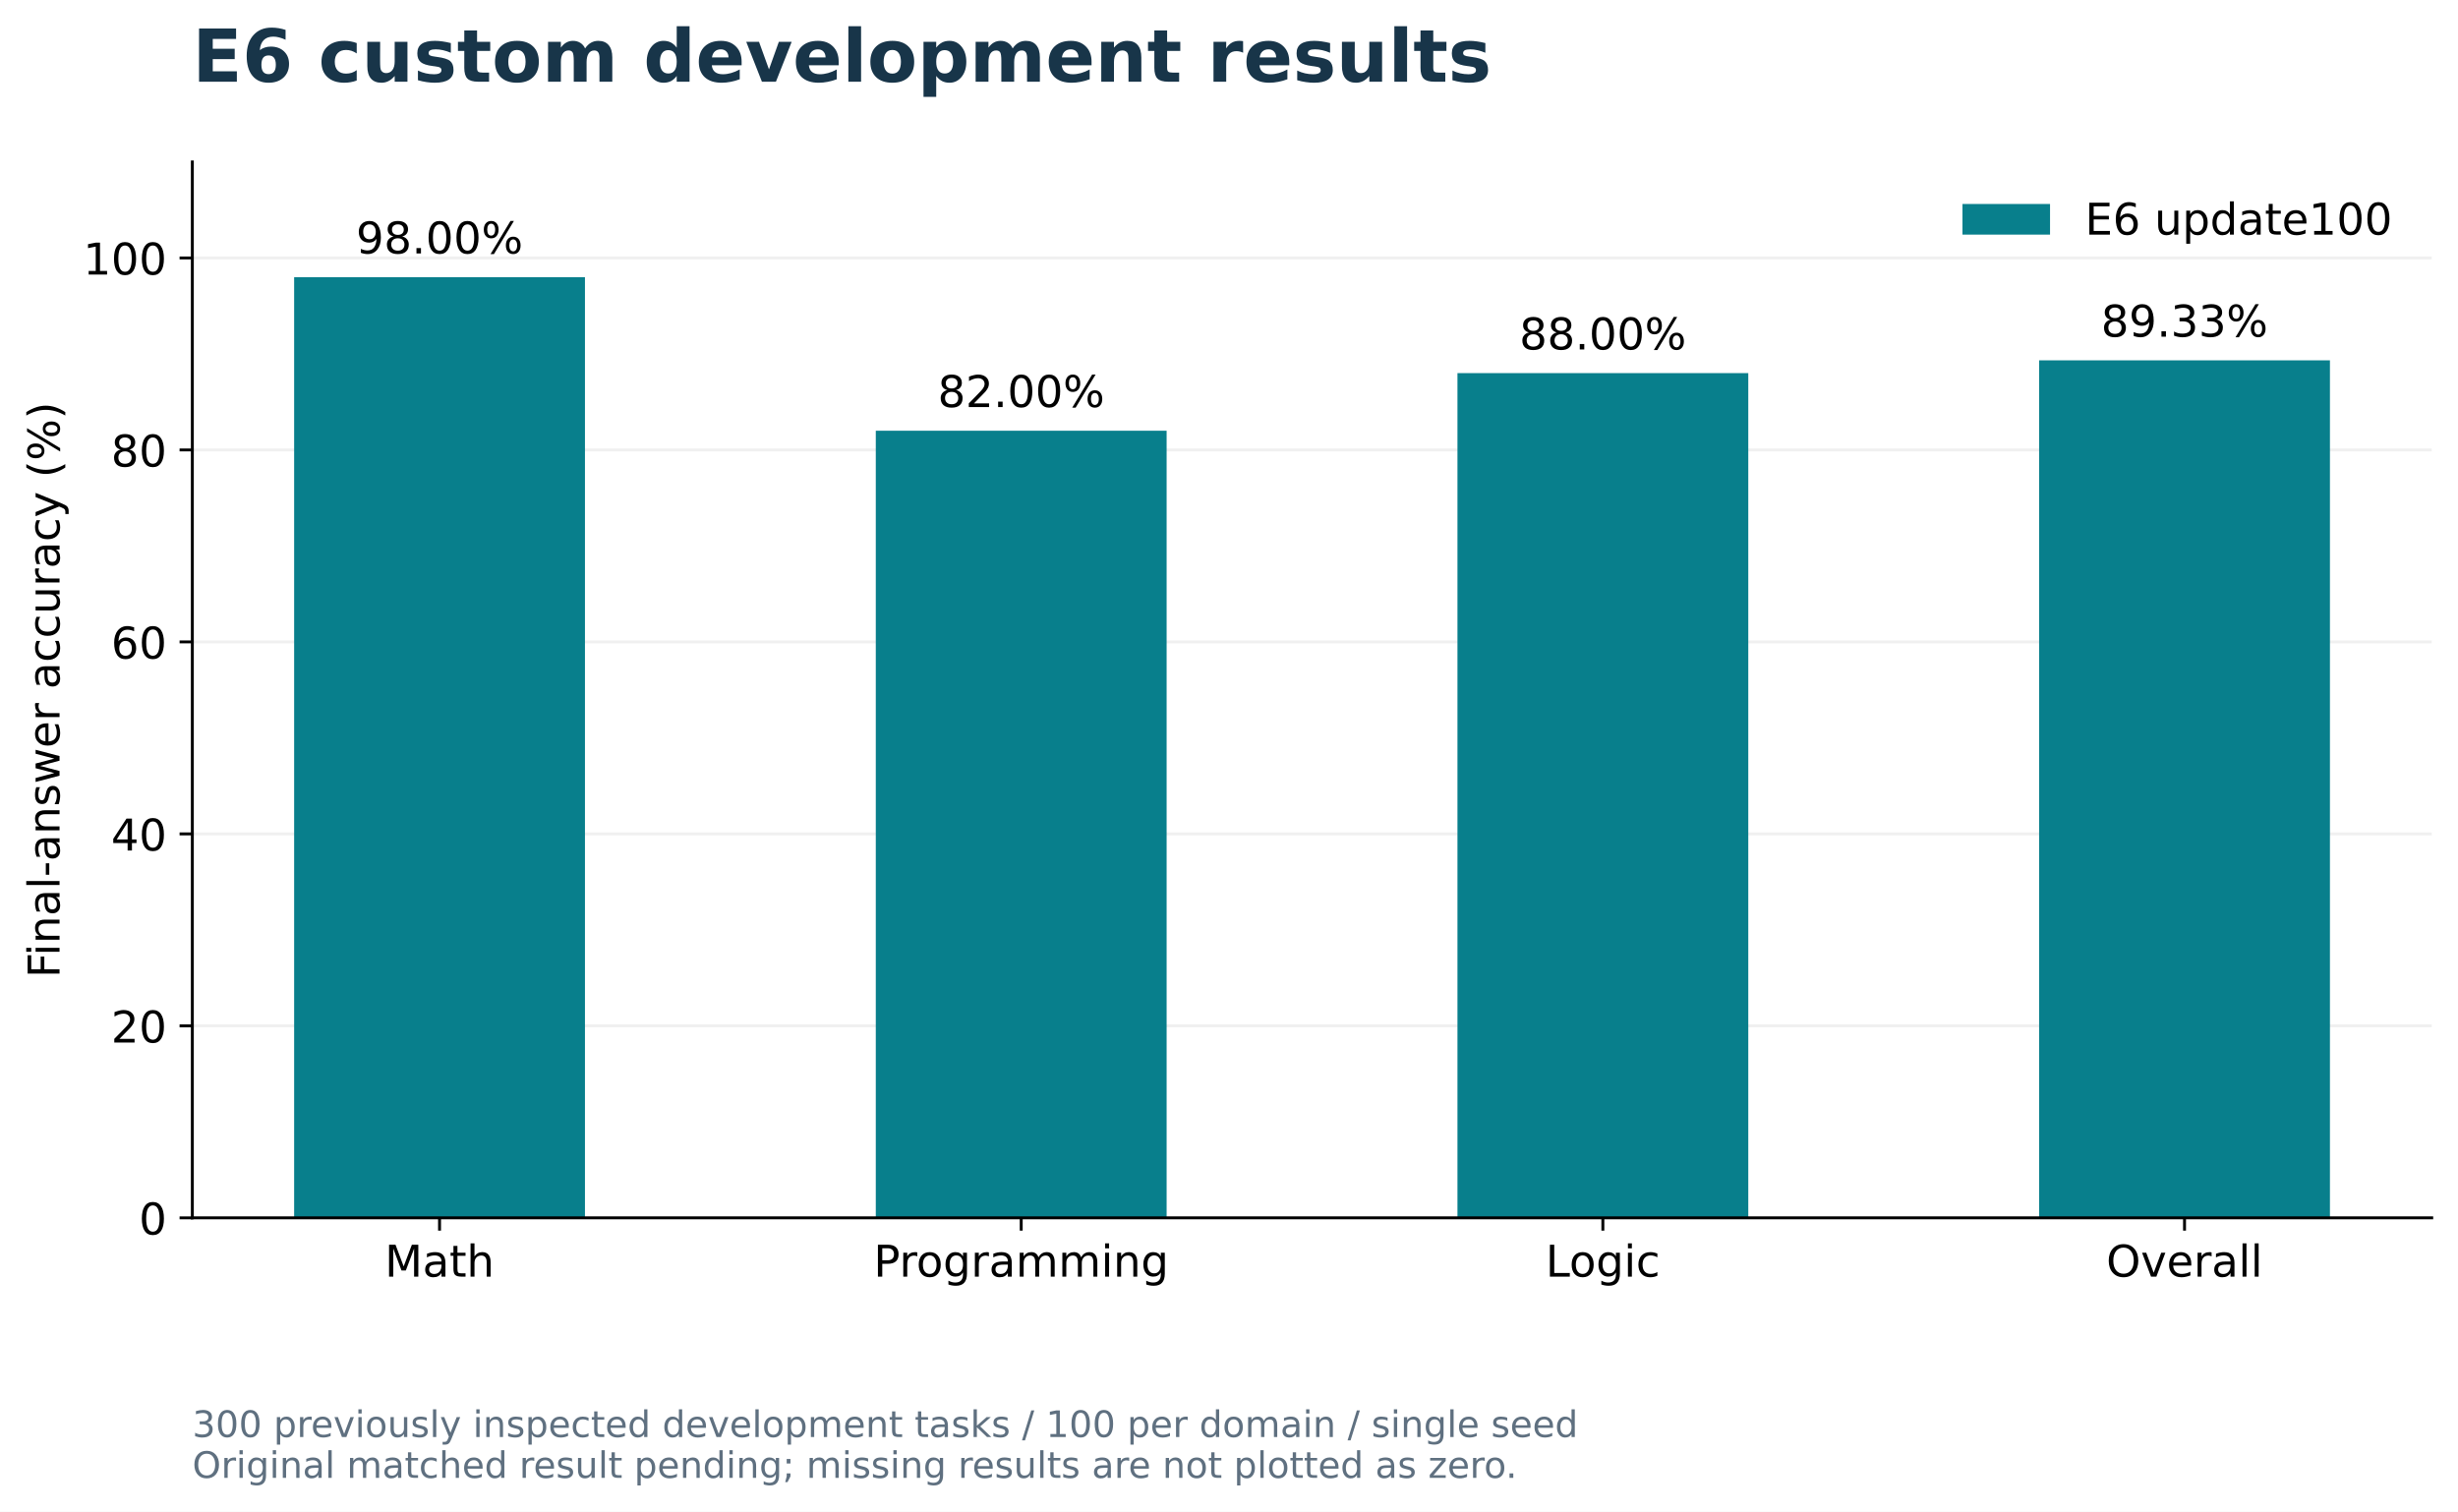
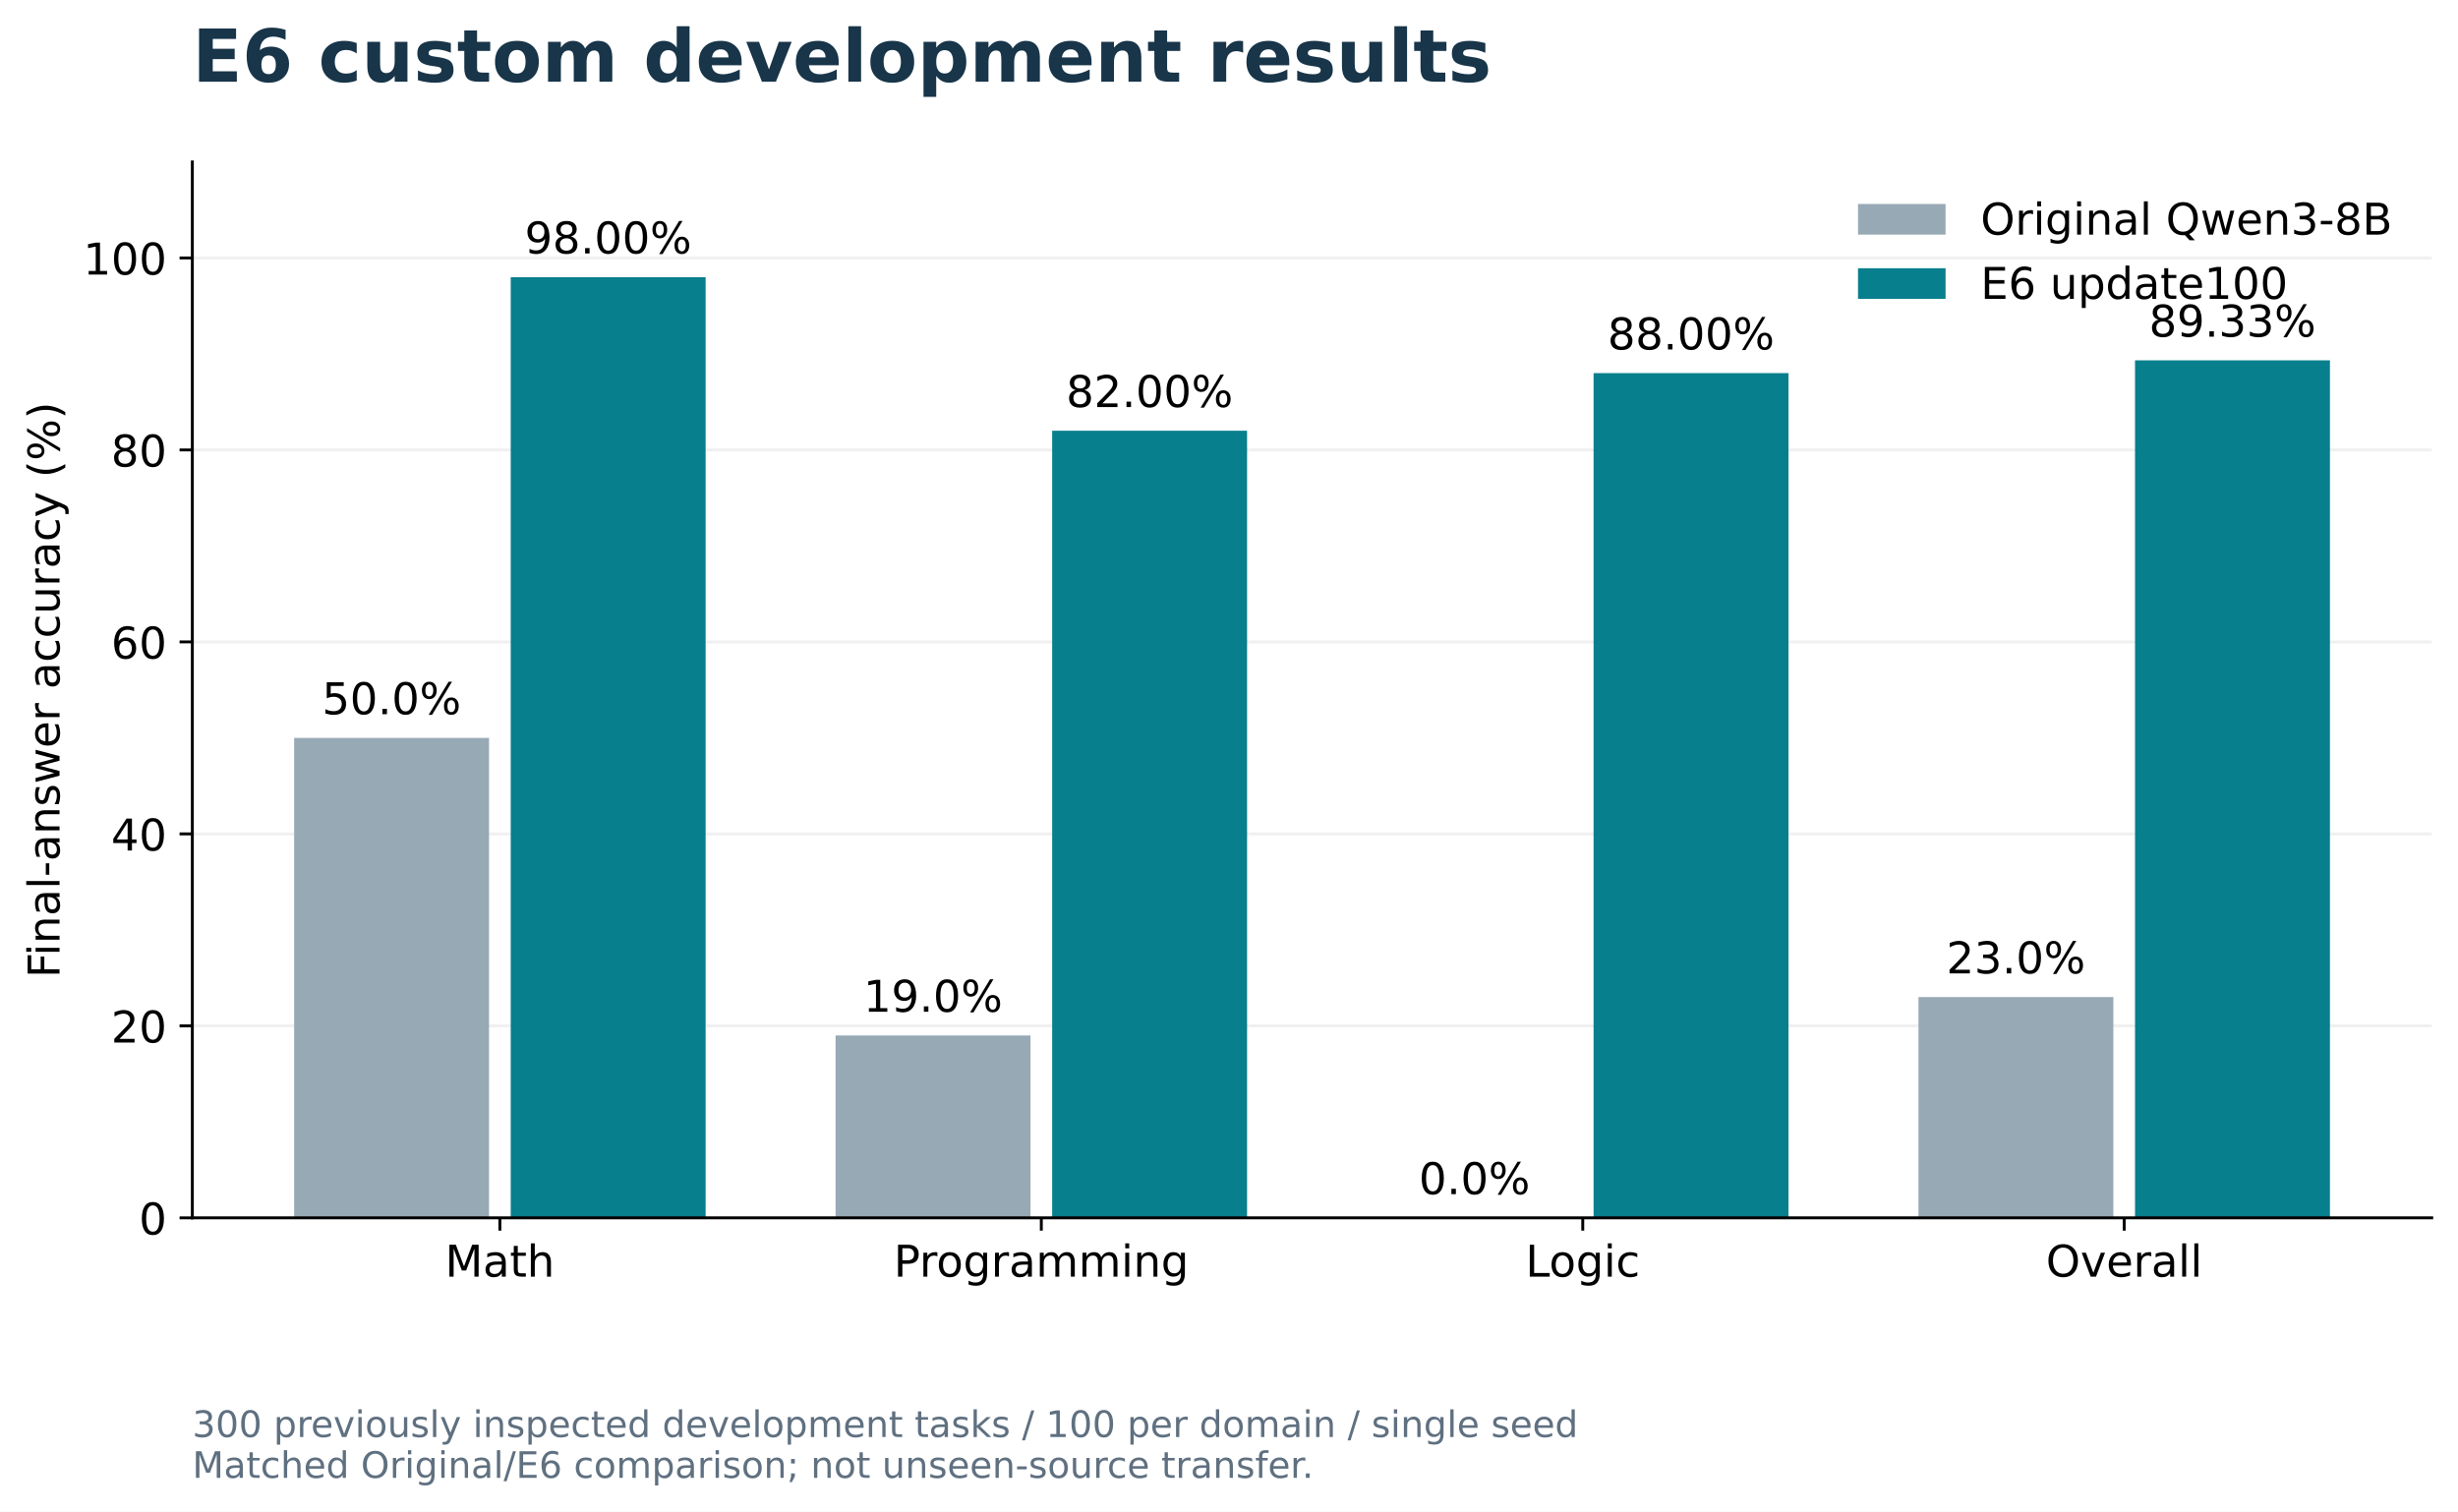
<svg xmlns="http://www.w3.org/2000/svg" xmlns:xlink="http://www.w3.org/1999/xlink" width="673.719pt" height="414.397pt" viewBox="0 0 673.719 414.397" version="1.1">
  <defs>
    <style type="text/css">*{stroke-linejoin: round; stroke-linecap: butt}</style>
  </defs>
  <g id="figure_1">
    <g id="patch_1">
      <path d="M 0 414.397 L 673.719 414.397 L 673.719 0 L 0 0 z " style="fill: #ffffff" />
    </g>
    <g id="axes_1">
      <g id="patch_2">
        <path d="M 52.719 333.837 L 666.519 333.837 L 666.519 44.397 L 52.719 44.397 z " style="fill: #ffffff" />
      </g>
      <g id="matplotlib.axis_1">
        <g id="xtick_1">
          <g id="line2d_1">
            <defs>
-               <path id="m350bdc7d56" d="M 0 0 L 0 3.5 " style="stroke: #000000; stroke-width: 0.8" />
+               <path id="m43230dffef" d="M 0 0 L 0 3.5 " style="stroke: #000000; stroke-width: 0.8" />
            </defs>
            <g>
-               <use xlink:href="#m350bdc7d56" x="120.476" y="333.837" style="stroke: #000000; stroke-width: 0.8" />
+               <use xlink:href="#m43230dffef" x="137.012" y="333.837" style="stroke: #000000; stroke-width: 0.8" />
            </g>
          </g>
          <g id="text_1">
-             <text style="font: 12px 'DejaVu Sans'; text-anchor: middle" x="120.476" y="349.955" transform="rotate(-0 120.4759 349.955)">Math</text>
+             <text style="font: 12px 'DejaVu Sans'; text-anchor: middle" x="137.012" y="349.955" transform="rotate(-0 137.0124 349.955)">Math</text>
          </g>
        </g>
        <g id="xtick_2">
          <g id="line2d_2">
            <g>
-               <use xlink:href="#m350bdc7d56" x="279.904" y="333.837" style="stroke: #000000; stroke-width: 0.8" />
+               <use xlink:href="#m43230dffef" x="285.417" y="333.837" style="stroke: #000000; stroke-width: 0.8" />
            </g>
          </g>
          <g id="text_2">
-             <text style="font: 12px 'DejaVu Sans'; text-anchor: middle" x="279.904" y="349.955" transform="rotate(-0 279.9045 349.955)">Programming</text>
+             <text style="font: 12px 'DejaVu Sans'; text-anchor: middle" x="285.417" y="349.955" transform="rotate(-0 285.4166 349.955)">Programming</text>
          </g>
        </g>
        <g id="xtick_3">
          <g id="line2d_3">
            <g>
-               <use xlink:href="#m350bdc7d56" x="439.333" y="333.837" style="stroke: #000000; stroke-width: 0.8" />
+               <use xlink:href="#m43230dffef" x="433.821" y="333.837" style="stroke: #000000; stroke-width: 0.8" />
            </g>
          </g>
          <g id="text_3">
-             <text style="font: 12px 'DejaVu Sans'; text-anchor: middle" x="439.333" y="349.955" transform="rotate(-0 439.333 349.955)">Logic</text>
+             <text style="font: 12px 'DejaVu Sans'; text-anchor: middle" x="433.821" y="349.955" transform="rotate(-0 433.8209 349.955)">Logic</text>
          </g>
        </g>
        <g id="xtick_4">
          <g id="line2d_4">
            <g>
-               <use xlink:href="#m350bdc7d56" x="598.762" y="333.837" style="stroke: #000000; stroke-width: 0.8" />
+               <use xlink:href="#m43230dffef" x="582.225" y="333.837" style="stroke: #000000; stroke-width: 0.8" />
            </g>
          </g>
          <g id="text_4">
-             <text style="font: 12px 'DejaVu Sans'; text-anchor: middle" x="598.762" y="349.955" transform="rotate(-0 598.7616 349.955)">Overall</text>
+             <text style="font: 12px 'DejaVu Sans'; text-anchor: middle" x="582.225" y="349.955" transform="rotate(-0 582.2251 349.955)">Overall</text>
          </g>
        </g>
      </g>
      <g id="matplotlib.axis_2">
        <g id="ytick_1">
          <g id="line2d_5">
-             <path d="M 52.719 333.837 L 666.519 333.837 " clip-path="url(#p7171f09c3b)" style="fill: none; stroke: #b0b0b0; stroke-opacity: 0.18; stroke-width: 0.8; stroke-linecap: square" />
+             <path d="M 52.719 333.837 L 666.519 333.837 " clip-path="url(#p0f340267fc)" style="fill: none; stroke: #b0b0b0; stroke-opacity: 0.18; stroke-width: 0.8; stroke-linecap: square" />
          </g>
          <g id="line2d_6">
            <defs>
-               <path id="mab9d91d6d1" d="M 0 0 L -3.5 0 " style="stroke: #000000; stroke-width: 0.8" />
+               <path id="m14f3a447b5" d="M 0 0 L -3.5 0 " style="stroke: #000000; stroke-width: 0.8" />
            </defs>
            <g>
-               <use xlink:href="#mab9d91d6d1" x="52.719" y="333.837" style="stroke: #000000; stroke-width: 0.8" />
+               <use xlink:href="#m14f3a447b5" x="52.719" y="333.837" style="stroke: #000000; stroke-width: 0.8" />
            </g>
          </g>
          <g id="text_5">
            <text style="font: 12px 'DejaVu Sans'; text-anchor: end" x="45.719" y="338.396" transform="rotate(-0 45.71875 338.3959)">0</text>
          </g>
        </g>
        <g id="ytick_2">
          <g id="line2d_7">
-             <path d="M 52.719 281.211 L 666.519 281.211 " clip-path="url(#p7171f09c3b)" style="fill: none; stroke: #b0b0b0; stroke-opacity: 0.18; stroke-width: 0.8; stroke-linecap: square" />
+             <path d="M 52.719 281.211 L 666.519 281.211 " clip-path="url(#p0f340267fc)" style="fill: none; stroke: #b0b0b0; stroke-opacity: 0.18; stroke-width: 0.8; stroke-linecap: square" />
          </g>
          <g id="line2d_8">
            <g>
-               <use xlink:href="#mab9d91d6d1" x="52.719" y="281.211" style="stroke: #000000; stroke-width: 0.8" />
+               <use xlink:href="#m14f3a447b5" x="52.719" y="281.211" style="stroke: #000000; stroke-width: 0.8" />
            </g>
          </g>
          <g id="text_6">
            <text style="font: 12px 'DejaVu Sans'; text-anchor: end" x="45.719" y="285.77" transform="rotate(-0 45.71875 285.7705)">20</text>
          </g>
        </g>
        <g id="ytick_3">
          <g id="line2d_9">
-             <path d="M 52.719 228.586 L 666.519 228.586 " clip-path="url(#p7171f09c3b)" style="fill: none; stroke: #b0b0b0; stroke-opacity: 0.18; stroke-width: 0.8; stroke-linecap: square" />
+             <path d="M 52.719 228.586 L 666.519 228.586 " clip-path="url(#p0f340267fc)" style="fill: none; stroke: #b0b0b0; stroke-opacity: 0.18; stroke-width: 0.8; stroke-linecap: square" />
          </g>
          <g id="line2d_10">
            <g>
-               <use xlink:href="#mab9d91d6d1" x="52.719" y="228.586" style="stroke: #000000; stroke-width: 0.8" />
+               <use xlink:href="#m14f3a447b5" x="52.719" y="228.586" style="stroke: #000000; stroke-width: 0.8" />
            </g>
          </g>
          <g id="text_7">
            <text style="font: 12px 'DejaVu Sans'; text-anchor: end" x="45.719" y="233.145" transform="rotate(-0 45.71875 233.145)">40</text>
          </g>
        </g>
        <g id="ytick_4">
          <g id="line2d_11">
-             <path d="M 52.719 175.961 L 666.519 175.961 " clip-path="url(#p7171f09c3b)" style="fill: none; stroke: #b0b0b0; stroke-opacity: 0.18; stroke-width: 0.8; stroke-linecap: square" />
+             <path d="M 52.719 175.961 L 666.519 175.961 " clip-path="url(#p0f340267fc)" style="fill: none; stroke: #b0b0b0; stroke-opacity: 0.18; stroke-width: 0.8; stroke-linecap: square" />
          </g>
          <g id="line2d_12">
            <g>
-               <use xlink:href="#mab9d91d6d1" x="52.719" y="175.961" style="stroke: #000000; stroke-width: 0.8" />
+               <use xlink:href="#m14f3a447b5" x="52.719" y="175.961" style="stroke: #000000; stroke-width: 0.8" />
            </g>
          </g>
          <g id="text_8">
            <text style="font: 12px 'DejaVu Sans'; text-anchor: end" x="45.719" y="180.52" transform="rotate(-0 45.71875 180.5196)">60</text>
          </g>
        </g>
        <g id="ytick_5">
          <g id="line2d_13">
-             <path d="M 52.719 123.335 L 666.519 123.335 " clip-path="url(#p7171f09c3b)" style="fill: none; stroke: #b0b0b0; stroke-opacity: 0.18; stroke-width: 0.8; stroke-linecap: square" />
+             <path d="M 52.719 123.335 L 666.519 123.335 " clip-path="url(#p0f340267fc)" style="fill: none; stroke: #b0b0b0; stroke-opacity: 0.18; stroke-width: 0.8; stroke-linecap: square" />
          </g>
          <g id="line2d_14">
            <g>
-               <use xlink:href="#mab9d91d6d1" x="52.719" y="123.335" style="stroke: #000000; stroke-width: 0.8" />
+               <use xlink:href="#m14f3a447b5" x="52.719" y="123.335" style="stroke: #000000; stroke-width: 0.8" />
            </g>
          </g>
          <g id="text_9">
            <text style="font: 12px 'DejaVu Sans'; text-anchor: end" x="45.719" y="127.894" transform="rotate(-0 45.71875 127.8941)">80</text>
          </g>
        </g>
        <g id="ytick_6">
          <g id="line2d_15">
-             <path d="M 52.719 70.71 L 666.519 70.71 " clip-path="url(#p7171f09c3b)" style="fill: none; stroke: #b0b0b0; stroke-opacity: 0.18; stroke-width: 0.8; stroke-linecap: square" />
+             <path d="M 52.719 70.71 L 666.519 70.71 " clip-path="url(#p0f340267fc)" style="fill: none; stroke: #b0b0b0; stroke-opacity: 0.18; stroke-width: 0.8; stroke-linecap: square" />
          </g>
          <g id="line2d_16">
            <g>
-               <use xlink:href="#mab9d91d6d1" x="52.719" y="70.71" style="stroke: #000000; stroke-width: 0.8" />
+               <use xlink:href="#m14f3a447b5" x="52.719" y="70.71" style="stroke: #000000; stroke-width: 0.8" />
            </g>
          </g>
          <g id="text_10">
            <text style="font: 12px 'DejaVu Sans'; text-anchor: end" x="45.719" y="75.269" transform="rotate(-0 45.71875 75.26866)">100</text>
          </g>
        </g>
        <g id="text_11">
          <text style="font: 12px 'DejaVu Sans'; text-anchor: middle" x="16.318" y="189.117" transform="rotate(-90 16.31812 189.1169)">Final-answer accuracy (%)</text>
        </g>
      </g>
      <g id="patch_3">
-         <path d="M 80.619 333.837 L 160.333 333.837 L 160.333 75.972 L 80.619 75.972 z " clip-path="url(#p7171f09c3b)" style="fill: #087f8c" />
+         <path d="M 80.619 333.837 L 134.044 333.837 L 134.044 202.273 L 80.619 202.273 z " clip-path="url(#p0f340267fc)" style="fill: #98a9b6" />
      </g>
      <g id="patch_4">
-         <path d="M 240.047 333.837 L 319.762 333.837 L 319.762 118.073 L 240.047 118.073 z " clip-path="url(#p7171f09c3b)" style="fill: #087f8c" />
+         <path d="M 229.023 333.837 L 282.449 333.837 L 282.449 283.843 L 229.023 283.843 z " clip-path="url(#p0f340267fc)" style="fill: #98a9b6" />
      </g>
      <g id="patch_5">
-         <path d="M 399.476 333.837 L 479.19 333.837 L 479.19 102.285 L 399.476 102.285 z " clip-path="url(#p7171f09c3b)" style="fill: #087f8c" />
+         <path d="M 377.427 333.837 L 430.853 333.837 L 430.853 333.837 L 377.427 333.837 z " clip-path="url(#p0f340267fc)" style="fill: #98a9b6" />
      </g>
      <g id="patch_6">
-         <path d="M 558.904 333.837 L 638.619 333.837 L 638.619 98.777 L 558.904 98.777 z " clip-path="url(#p7171f09c3b)" style="fill: #087f8c" />
+         <path d="M 525.832 333.837 L 579.257 333.837 L 579.257 273.318 L 525.832 273.318 z " clip-path="url(#p0f340267fc)" style="fill: #98a9b6" />
      </g>
      <g id="patch_7">
+         <path d="M 139.98 333.837 L 193.406 333.837 L 193.406 75.972 L 139.98 75.972 z " clip-path="url(#p0f340267fc)" style="fill: #087f8c" />
+       </g>
+       <g id="patch_8">
+         <path d="M 288.385 333.837 L 341.81 333.837 L 341.81 118.073 L 288.385 118.073 z " clip-path="url(#p0f340267fc)" style="fill: #087f8c" />
+       </g>
+       <g id="patch_9">
+         <path d="M 436.789 333.837 L 490.214 333.837 L 490.214 102.285 L 436.789 102.285 z " clip-path="url(#p0f340267fc)" style="fill: #087f8c" />
+       </g>
+       <g id="patch_10">
+         <path d="M 585.193 333.837 L 638.619 333.837 L 638.619 98.777 L 585.193 98.777 z " clip-path="url(#p0f340267fc)" style="fill: #087f8c" />
+       </g>
+       <g id="patch_11">
        <path d="M 52.719 333.837 L 52.719 44.397 " style="fill: none; stroke: #000000; stroke-width: 0.8; stroke-linejoin: miter; stroke-linecap: square" />
      </g>
-       <g id="patch_8">
+       <g id="patch_12">
        <path d="M 52.719 333.837 L 666.519 333.837 " style="fill: none; stroke: #000000; stroke-width: 0.8; stroke-linejoin: miter; stroke-linecap: square" />
      </g>
      <g id="text_12">
-         <text style="font: 12px 'DejaVu Sans'; text-anchor: middle" x="120.476" y="69.477" transform="rotate(-0 120.4759 69.47652)">98.00%</text>
+         <text style="font: 12px 'DejaVu Sans'; text-anchor: middle" x="107.332" y="195.778" transform="rotate(-0 107.3315 195.7776)">50.0%</text>
      </g>
      <g id="text_13">
-         <text style="font: 12px 'DejaVu Sans'; text-anchor: middle" x="279.904" y="111.577" transform="rotate(-0 279.9045 111.5769)">82.00%</text>
+         <text style="font: 12px 'DejaVu Sans'; text-anchor: middle" x="255.736" y="277.347" transform="rotate(-0 255.7358 277.3471)">19.0%</text>
      </g>
      <g id="text_14">
-         <text style="font: 12px 'DejaVu Sans'; text-anchor: middle" x="439.333" y="95.789" transform="rotate(-0 439.333 95.78925)">88.00%</text>
+         <text style="font: 12px 'DejaVu Sans'; text-anchor: middle" x="404.14" y="327.341" transform="rotate(-0 404.14 327.3413)">0.0%</text>
      </g>
      <g id="text_15">
-         <text style="font: 12px 'DejaVu Sans'; text-anchor: middle" x="598.762" y="92.281" transform="rotate(-0 598.7616 92.28089)">89.33%</text>
+         <text style="font: 12px 'DejaVu Sans'; text-anchor: middle" x="552.544" y="266.822" transform="rotate(-0 552.5443 266.822)">23.0%</text>
      </g>
      <g id="text_16">
+         <text style="font: 12px 'DejaVu Sans'; text-anchor: middle" x="166.693" y="69.477" transform="rotate(-0 166.6932 69.47652)">98.00%</text>
+       </g>
+       <g id="text_17">
+         <text style="font: 12px 'DejaVu Sans'; text-anchor: middle" x="315.097" y="111.577" transform="rotate(-0 315.0975 111.5769)">82.00%</text>
+       </g>
+       <g id="text_18">
+         <text style="font: 12px 'DejaVu Sans'; text-anchor: middle" x="463.502" y="95.789" transform="rotate(-0 463.5017 95.78925)">88.00%</text>
+       </g>
+       <g id="text_19">
+         <text style="font: 12px 'DejaVu Sans'; text-anchor: middle" x="611.906" y="92.281" transform="rotate(-0 611.906 92.28089)">89.33%</text>
+       </g>
+       <g id="text_20">
        <text style="fill: #183549; font: 700 20px 'DejaVu Sans'; text-anchor: start" x="52.719" y="22.397" transform="rotate(-0 52.71875 22.39688)">E6 custom development results</text>
      </g>
      <g id="legend_1">
-         <g id="patch_9">
-           <path d="M 537.899 64.315 L 561.899 64.315 L 561.899 55.915 L 537.899 55.915 z " style="fill: #087f8c" />
-         </g>
-         <g id="text_17">
-           <text style="font: 12px 'DejaVu Sans'; text-anchor: start" x="571.499" y="64.315" transform="rotate(-0 571.4994 64.315)">E6 update100</text>
+         <g id="patch_13">
+           <path d="M 509.266 64.315 L 533.266 64.315 L 533.266 55.915 L 509.266 55.915 z " style="fill: #98a9b6" />
+         </g>
+         <g id="text_21">
+           <text style="font: 12px 'DejaVu Sans'; text-anchor: start" x="542.866" y="64.315" transform="rotate(-0 542.8663 64.315)">Original Qwen3-8B</text>
+         </g>
+         <g id="patch_14">
+           <path d="M 509.266 81.929 L 533.266 81.929 L 533.266 73.529 L 509.266 73.529 z " style="fill: #087f8c" />
+         </g>
+         <g id="text_22">
+           <text style="font: 12px 'DejaVu Sans'; text-anchor: start" x="542.866" y="81.929" transform="rotate(-0 542.8663 81.92875)">E6 update100</text>
        </g>
      </g>
    </g>
-     <g id="text_18">
+     <g id="text_23">
      <text style="fill: #5f7080; font: 10px 'DejaVu Sans'" transform="translate(52.71875 393.9191)">300 previously inspected development tasks / 100 per domain / single seed</text>
-       <text style="fill: #5f7080; font: 10px 'DejaVu Sans'" transform="translate(52.71875 405.1169)">Original matched result pending; missing results are not plotted as zero.</text>
+       <text style="fill: #5f7080; font: 10px 'DejaVu Sans'" transform="translate(52.71875 405.1169)">Matched Original/E6 comparison; not unseen-source transfer.</text>
    </g>
  </g>
  <defs>
-     <clipPath id="p7171f09c3b">
+     <clipPath id="p0f340267fc">
      <rect x="52.719" y="44.397" width="613.8" height="289.44" />
    </clipPath>
  </defs>
</svg>
